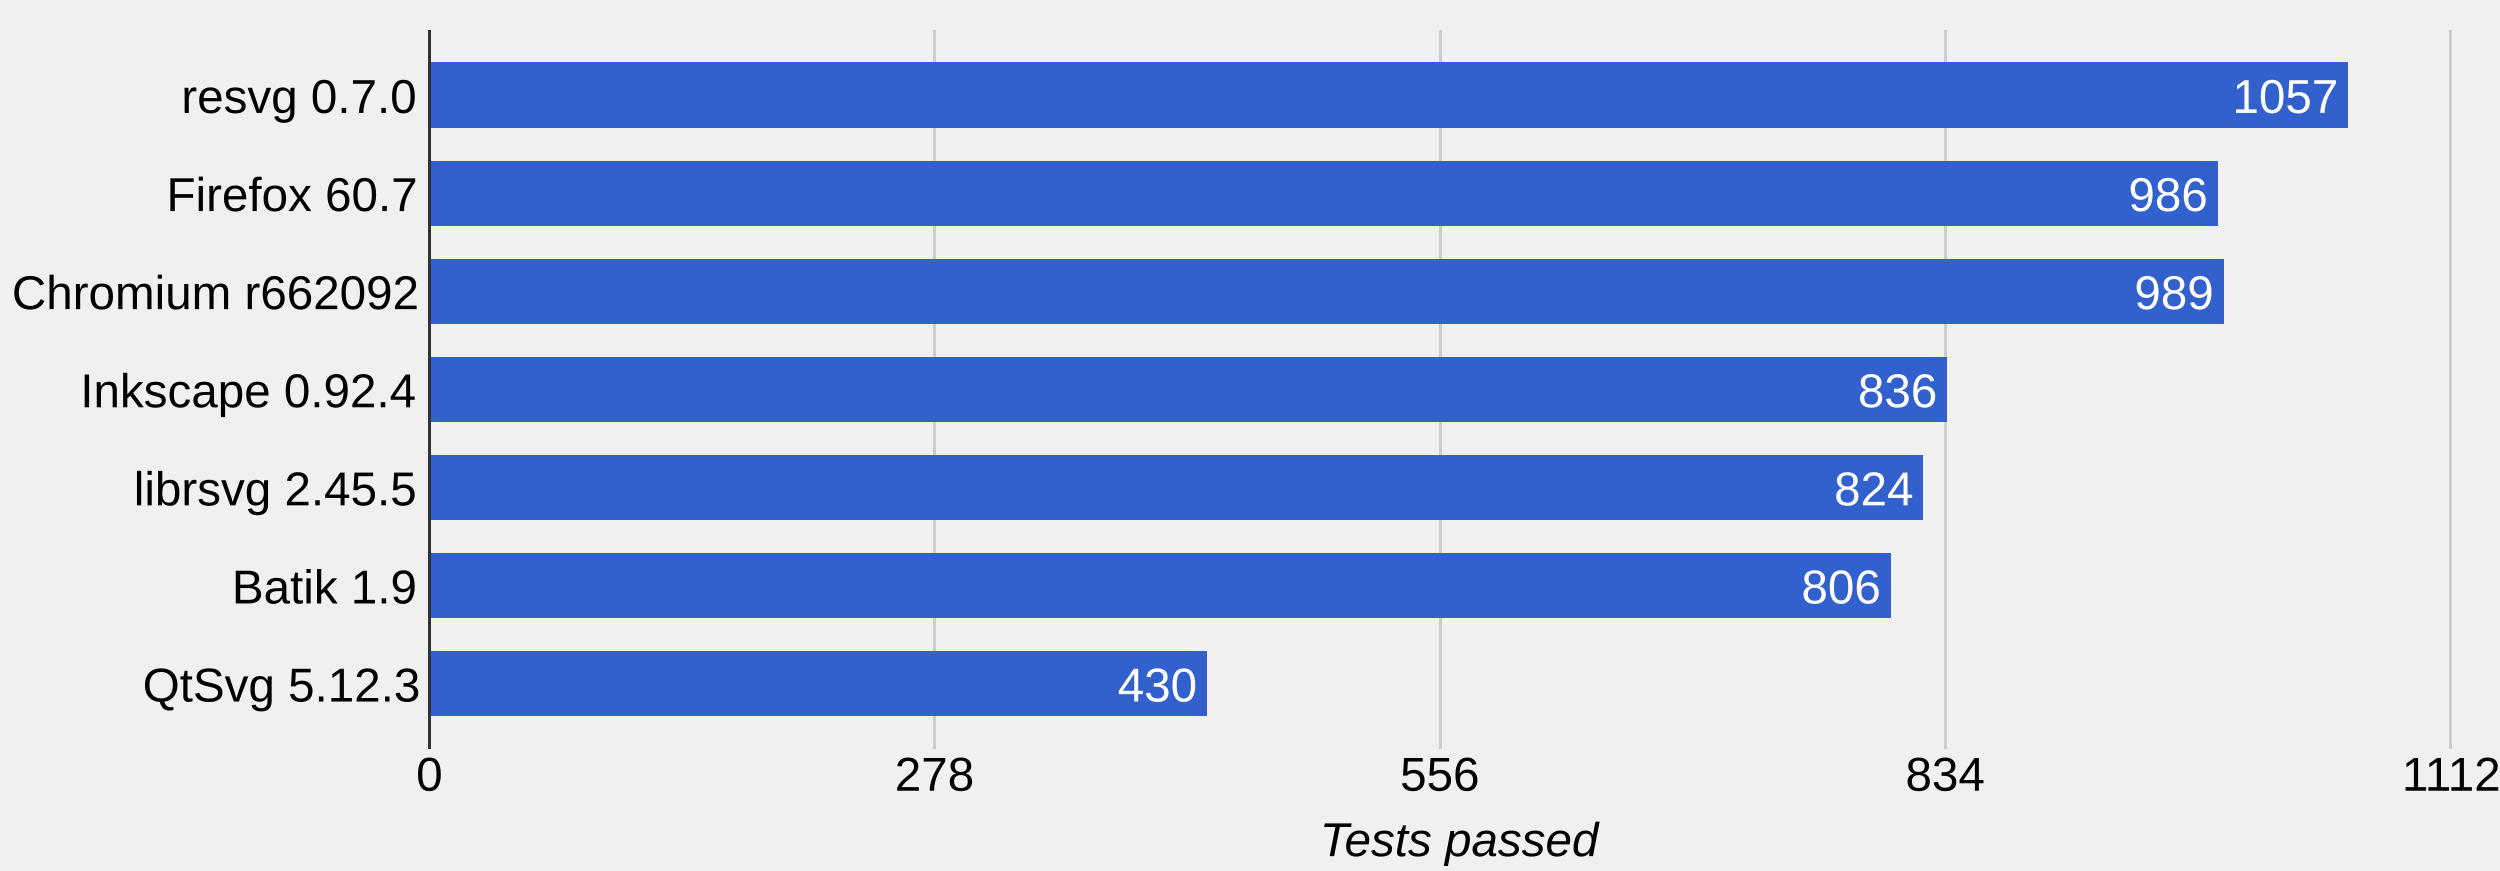
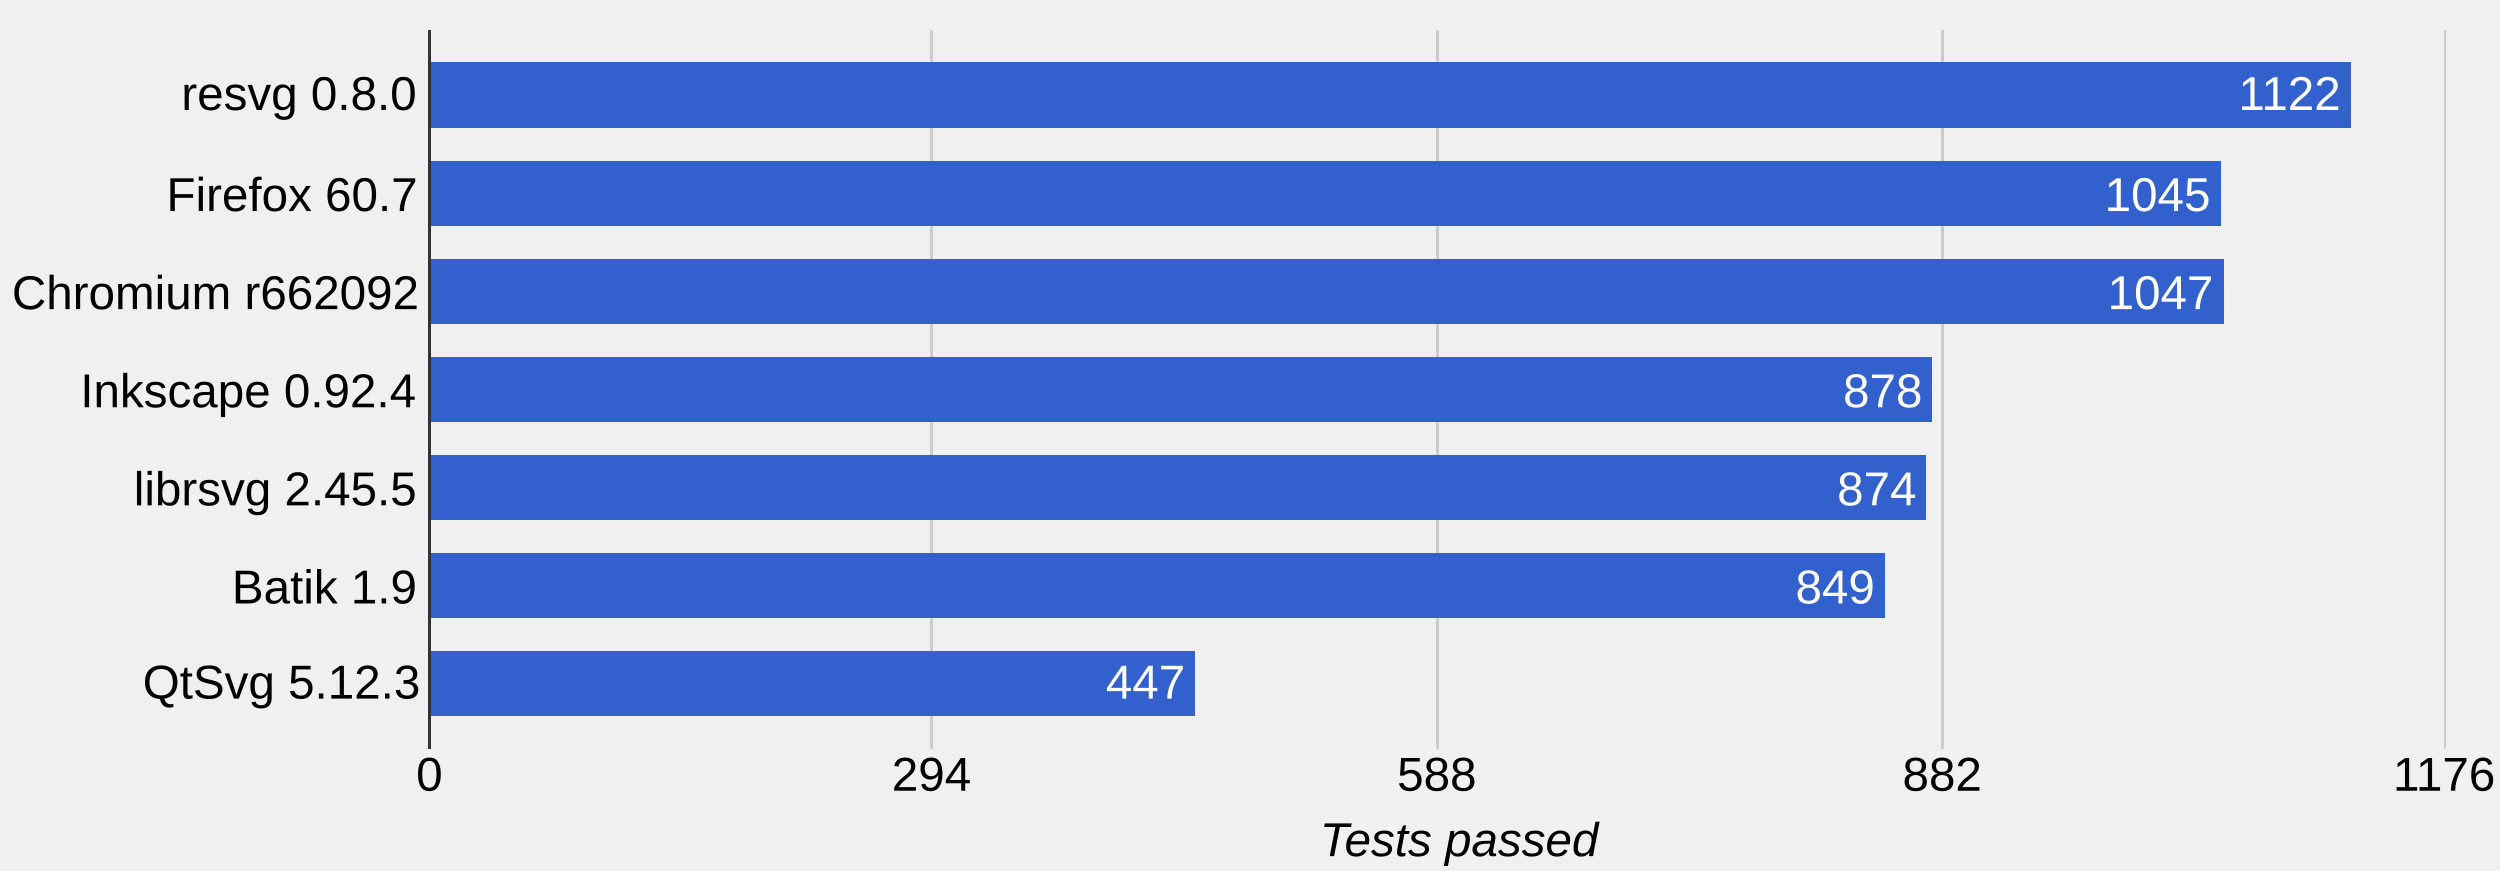
<svg xmlns="http://www.w3.org/2000/svg" height="293" shape-rendering="crispEdges" width="841">
-   <text font-family="Arial" font-size="16" x="61" y="38">resvg 0.7.0</text>
+   <text font-family="Arial" font-size="16" x="61" y="37">resvg 0.8.0</text>
  <text font-family="Arial" font-size="16" x="56" y="71">Firefox 60.7</text>
  <text font-family="Arial" font-size="16" x="4" y="104">Chromium r662092</text>
  <text font-family="Arial" font-size="16" x="27" y="137">Inkscape 0.92.4</text>
  <text font-family="Arial" font-size="16" x="45" y="170">librsvg 2.45.5</text>
  <text font-family="Arial" font-size="16" x="78" y="203">Batik 1.9</text>
-   <text font-family="Arial" font-size="16" x="48" y="236">QtSvg 5.12.3</text>
+   <text font-family="Arial" font-size="16" x="48" y="235">QtSvg 5.12.3</text>
  <rect fill="#ccc" height="242" width="1" x="144" y="10" />
  <text fill="#000" font-family="Arial" font-size="16" x="140" y="266">0</text>
-   <rect fill="#ccc" height="242" width="1" x="314" y="10" />
-   <text fill="#000" font-family="Arial" font-size="16" x="301" y="266">278</text>
-   <rect fill="#ccc" height="242" width="1" x="484" y="10" />
-   <text fill="#000" font-family="Arial" font-size="16" x="471" y="266">556</text>
-   <rect fill="#ccc" height="242" width="1" x="654" y="10" />
-   <text fill="#000" font-family="Arial" font-size="16" x="641" y="266">834</text>
-   <rect fill="#ccc" height="242" width="1" x="824" y="10" />
-   <text fill="#000" font-family="Arial" font-size="16" x="808" y="266">1112</text>
-   <rect fill="#3260cd" height="22" width="646" x="144" y="21" />
-   <text fill="#fff" font-family="Arial" font-size="16" x="751" y="38">1057</text>
-   <rect fill="#3260cd" height="22" width="602" x="144" y="54" />
-   <text fill="#fff" font-family="Arial" font-size="16" x="716" y="71">986</text>
+   <rect fill="#ccc" height="242" width="1" x="313" y="10" />
+   <text fill="#000" font-family="Arial" font-size="16" x="300" y="266">294</text>
+   <rect fill="#ccc" height="242" width="1" x="483" y="10" />
+   <text fill="#000" font-family="Arial" font-size="16" x="470" y="266">588</text>
+   <rect fill="#ccc" height="242" width="1" x="653" y="10" />
+   <text fill="#000" font-family="Arial" font-size="16" x="640" y="266">882</text>
+   <rect fill="#ccc" height="242" width="1" x="822" y="10" />
+   <text fill="#000" font-family="Arial" font-size="16" x="805" y="266">1176</text>
+   <rect fill="#3260cd" height="22" width="647" x="144" y="21" />
+   <text fill="#fff" font-family="Arial" font-size="16" x="753" y="37">1122</text>
+   <rect fill="#3260cd" height="22" width="603" x="144" y="54" />
+   <text fill="#fff" font-family="Arial" font-size="16" x="708" y="71">1045</text>
  <rect fill="#3260cd" height="22" width="604" x="144" y="87" />
-   <text fill="#fff" font-family="Arial" font-size="16" x="718" y="104">989</text>
-   <rect fill="#3260cd" height="22" width="511" x="144" y="120" />
-   <text fill="#fff" font-family="Arial" font-size="16" x="625" y="137">836</text>
-   <rect fill="#3260cd" height="22" width="503" x="144" y="153" />
-   <text fill="#fff" font-family="Arial" font-size="16" x="617" y="170">824</text>
-   <rect fill="#3260cd" height="22" width="492" x="144" y="186" />
-   <text fill="#fff" font-family="Arial" font-size="16" x="606" y="203">806</text>
-   <rect fill="#3260cd" height="22" width="262" x="144" y="219" />
-   <text fill="#fff" font-family="Arial" font-size="16" x="376" y="236">430</text>
+   <text fill="#fff" font-family="Arial" font-size="16" x="709" y="104">1047</text>
+   <rect fill="#3260cd" height="22" width="506" x="144" y="120" />
+   <text fill="#fff" font-family="Arial" font-size="16" x="620" y="137">878</text>
+   <rect fill="#3260cd" height="22" width="504" x="144" y="153" />
+   <text fill="#fff" font-family="Arial" font-size="16" x="618" y="170">874</text>
+   <rect fill="#3260cd" height="22" width="490" x="144" y="186" />
+   <text fill="#fff" font-family="Arial" font-size="16" x="604" y="203">849</text>
+   <rect fill="#3260cd" height="22" width="258" x="144" y="219" />
+   <text fill="#fff" font-family="Arial" font-size="16" x="372" y="235">447</text>
  <rect fill="#333" height="242" width="1" x="144" y="10" />
  <text font-family="Arial" font-size="16" font-style="italic" x="444" y="288">Tests passed</text>
</svg>
